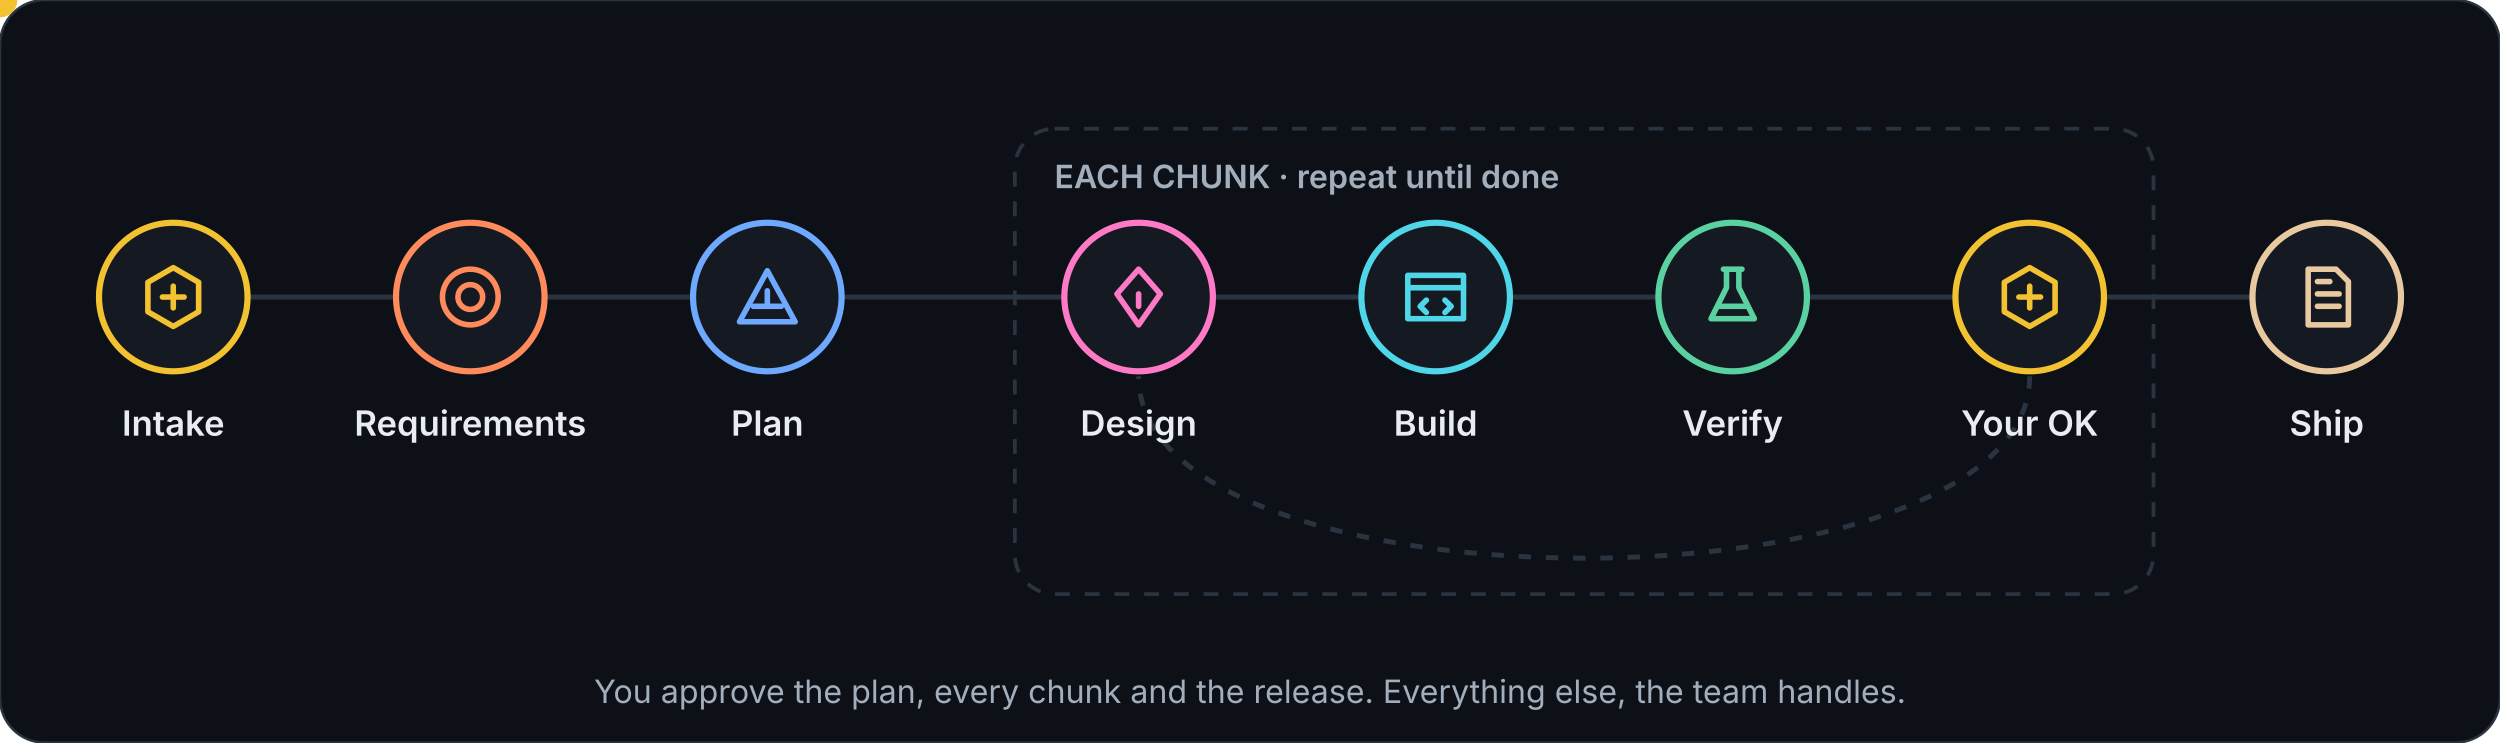
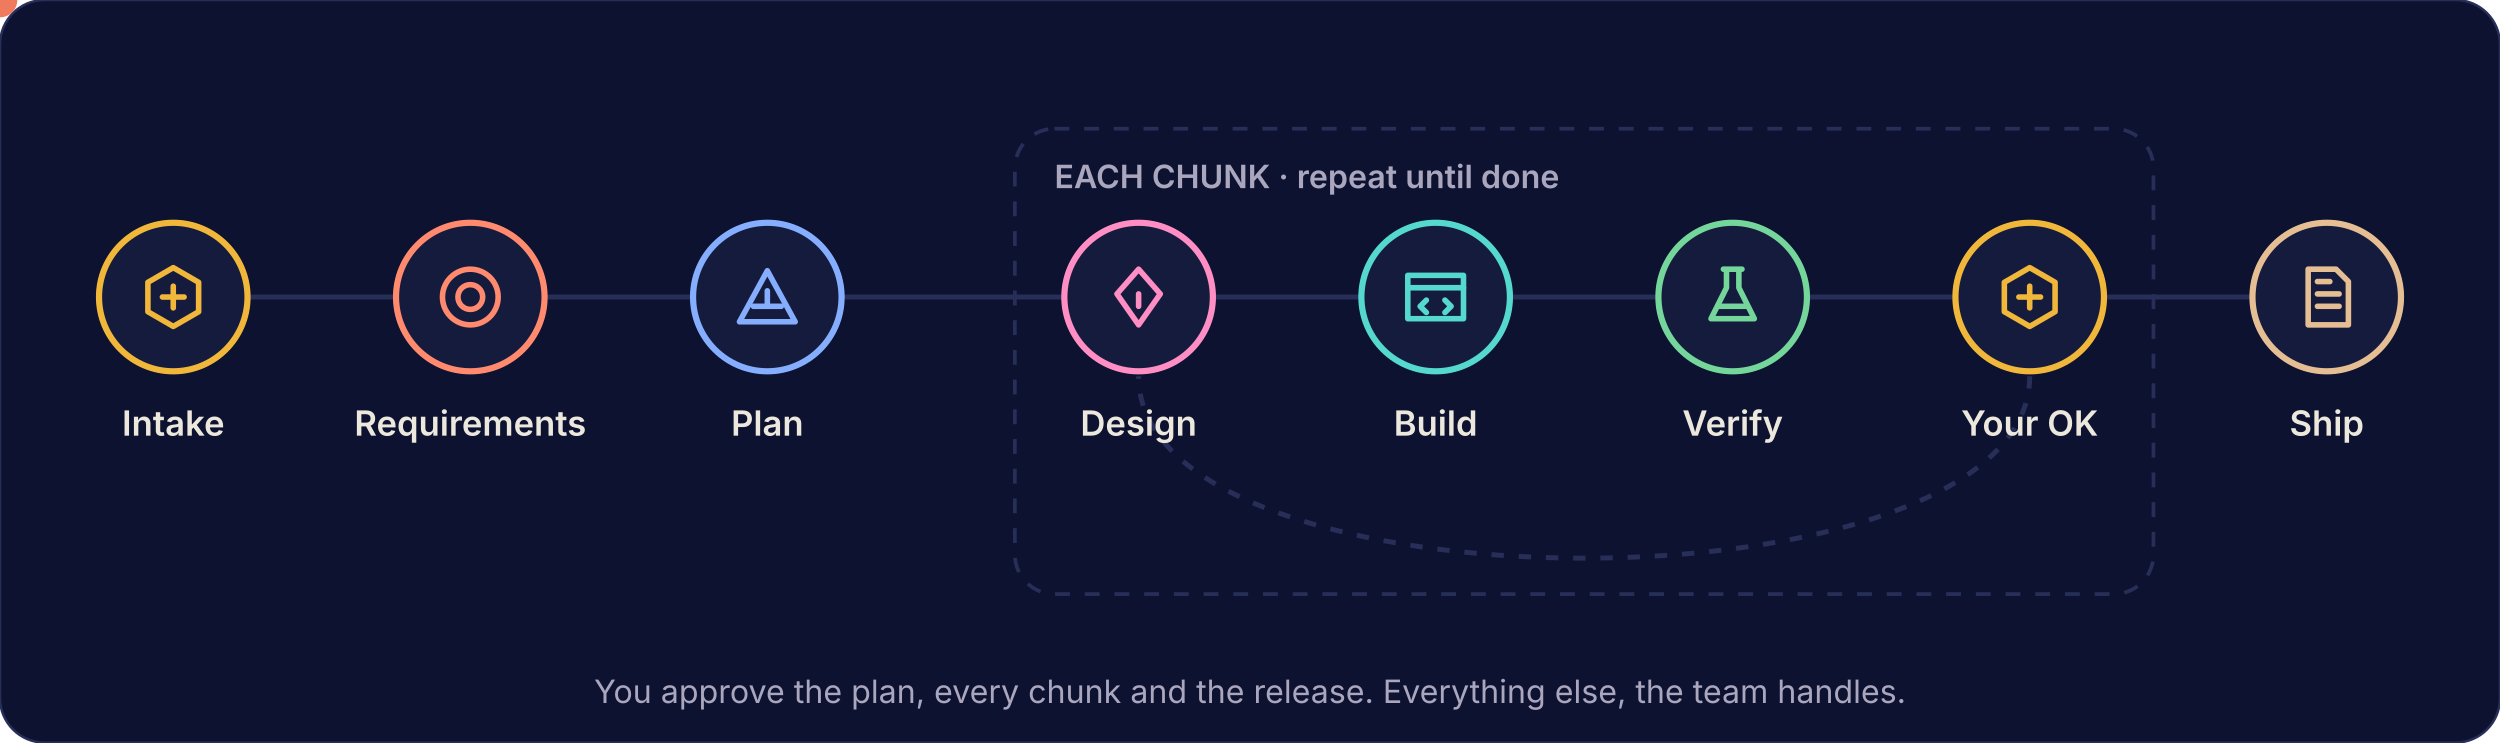
- <svg xmlns="http://www.w3.org/2000/svg" width="1010" height="300" viewBox="0 0 1010 300" role="img" aria-label="How Knit works: intake, requirements, plan, then design, build, verify and your OK for each chunk, then ship" font-family="ui-sans-serif, system-ui, -apple-system, 'Segoe UI', sans-serif">
-   <rect width="1010" height="300" rx="18" fill="#0D1117" stroke="#2A3340" />
-   <rect x="410" y="52" width="460" height="188" rx="16" fill="none" stroke="#2A3340" stroke-width="1.5" stroke-dasharray="6 6" />
-   <text x="426" y="76" font-size="13" font-weight="600" fill="#A3AEBD">EACH CHUNK · repeat until done</text>
-   <line x1="70" y1="120" x2="940" y2="120" stroke="#2A3340" stroke-width="2" />
-   <path id="loop" d="M820 152 C820 250 460 250 460 152" fill="none" stroke="#2A3340" stroke-width="2" stroke-dasharray="5 6" />
-   <circle r="5" fill="#F2C230">
+ <svg xmlns="http://www.w3.org/2000/svg" width="1010" height="300" viewBox="0 0 1010 300" role="img" aria-label="How Knit works: intake, requirements, plan, then design, build, verify and your OK for each chunk, then ship" font-family="'Bricolage Grotesque', 'Geist', ui-sans-serif, system-ui, -apple-system, 'Segoe UI', sans-serif">
+   <rect width="1010" height="300" rx="18" fill="#0D1230" stroke="#272E58" />
+   <rect x="410" y="52" width="460" height="188" rx="16" fill="none" stroke="#272E58" stroke-width="1.5" stroke-dasharray="6 6" />
+   <text x="426" y="76" font-size="13" font-weight="600" fill="#A9A6BE">EACH CHUNK · repeat until done</text>
+   <line x1="70" y1="120" x2="940" y2="120" stroke="#272E58" stroke-width="2" />
+   <path id="loop" d="M820 152 C820 250 460 250 460 152" fill="none" stroke="#272E58" stroke-width="2" stroke-dasharray="5 6" />
+   <circle r="5" fill="#F07A5E">
    <animateMotion dur="3s" repeatCount="indefinite" path="M820 152 C820 250 460 250 460 152" />
  </circle>
-   <circle cx="70" cy="120" r="30" fill="none" stroke="#F2C230" stroke-width="2">
+   <circle cx="70" cy="120" r="30" fill="none" stroke="#F0B73A" stroke-width="2">
    <animate attributeName="r" dur="10s" repeatCount="indefinite" keyTimes="0;0.000;0.080;1" values="30;30;46;46" />
    <animate attributeName="opacity" dur="10s" repeatCount="indefinite" keyTimes="0;0.000;0.080;1" values="0;0.8;0;0" />
  </circle>
-   <circle cx="70" cy="120" r="30" fill="#151A22" stroke="#F2C230" stroke-width="2.5" />
-   <g transform="translate(55 105) scale(1.25)" fill="none" stroke="#F2C230" stroke-width="1.8" stroke-linecap="round" stroke-linejoin="round">
+   <circle cx="70" cy="120" r="30" fill="#151B3D" stroke="#F0B73A" stroke-width="2.5" />
+   <g transform="translate(55 105) scale(1.25)" fill="none" stroke="#F0B73A" stroke-width="1.8" stroke-linecap="round" stroke-linejoin="round">
    <path d="M12 2.5l8.2 4.75v9.5L12 21.5l-8.2-4.75v-9.5z" />
    <path d="M8.5 12h7M12 8.5v7" />
  </g>
-   <text x="70" y="176" font-size="14" font-weight="600" text-anchor="middle" fill="#E9EDF3">Intake</text>
-   <circle cx="190" cy="120" r="30" fill="none" stroke="#FF8A5B" stroke-width="2">
+   <text x="70" y="176" font-size="14" font-weight="600" text-anchor="middle" fill="#EDE8DD">Intake</text>
+   <circle cx="190" cy="120" r="30" fill="none" stroke="#FF8A6E" stroke-width="2">
    <animate attributeName="r" dur="10s" repeatCount="indefinite" keyTimes="0;0.138;0.218;1" values="30;30;46;46" />
    <animate attributeName="opacity" dur="10s" repeatCount="indefinite" keyTimes="0;0.138;0.218;1" values="0;0.8;0;0" />
  </circle>
-   <circle cx="190" cy="120" r="30" fill="#151A22" stroke="#FF8A5B" stroke-width="2.5" />
-   <g transform="translate(175 105) scale(1.25)" fill="none" stroke="#FF8A5B" stroke-width="1.8" stroke-linecap="round" stroke-linejoin="round">
+   <circle cx="190" cy="120" r="30" fill="#151B3D" stroke="#FF8A6E" stroke-width="2.5" />
+   <g transform="translate(175 105) scale(1.25)" fill="none" stroke="#FF8A6E" stroke-width="1.8" stroke-linecap="round" stroke-linejoin="round">
    <path d="M12 3a9 9 0 1 0 0.01 0z" />
    <path d="M12 8a4 4 0 1 0 0.01 0z" />
  </g>
-   <text x="190" y="176" font-size="14" font-weight="600" text-anchor="middle" fill="#E9EDF3">Requirements</text>
-   <circle cx="310" cy="120" r="30" fill="none" stroke="#6EA8FF" stroke-width="2">
+   <text x="190" y="176" font-size="14" font-weight="600" text-anchor="middle" fill="#EDE8DD">Requirements</text>
+   <circle cx="310" cy="120" r="30" fill="none" stroke="#86AEFF" stroke-width="2">
    <animate attributeName="r" dur="10s" repeatCount="indefinite" keyTimes="0;0.276;0.356;1" values="30;30;46;46" />
    <animate attributeName="opacity" dur="10s" repeatCount="indefinite" keyTimes="0;0.276;0.356;1" values="0;0.8;0;0" />
  </circle>
-   <circle cx="310" cy="120" r="30" fill="#151A22" stroke="#6EA8FF" stroke-width="2.5" />
-   <g transform="translate(295 105) scale(1.25)" fill="none" stroke="#6EA8FF" stroke-width="1.8" stroke-linecap="round" stroke-linejoin="round">
+   <circle cx="310" cy="120" r="30" fill="#151B3D" stroke="#86AEFF" stroke-width="2.5" />
+   <g transform="translate(295 105) scale(1.25)" fill="none" stroke="#86AEFF" stroke-width="1.8" stroke-linecap="round" stroke-linejoin="round">
    <path d="M12 3.5L21 20H3z" />
    <path d="M7.5 15h9M12 10v5" />
  </g>
-   <text x="310" y="176" font-size="14" font-weight="600" text-anchor="middle" fill="#E9EDF3">Plan</text>
-   <circle cx="460" cy="120" r="30" fill="none" stroke="#FF7AC6" stroke-width="2">
+   <text x="310" y="176" font-size="14" font-weight="600" text-anchor="middle" fill="#EDE8DD">Plan</text>
+   <circle cx="460" cy="120" r="30" fill="none" stroke="#FF8EC4" stroke-width="2">
    <animate attributeName="r" dur="10s" repeatCount="indefinite" keyTimes="0;0.448;0.528;1" values="30;30;46;46" />
    <animate attributeName="opacity" dur="10s" repeatCount="indefinite" keyTimes="0;0.448;0.528;1" values="0;0.8;0;0" />
  </circle>
-   <circle cx="460" cy="120" r="30" fill="#151A22" stroke="#FF7AC6" stroke-width="2.5" />
-   <g transform="translate(445 105) scale(1.25)" fill="none" stroke="#FF7AC6" stroke-width="1.8" stroke-linecap="round" stroke-linejoin="round">
+   <circle cx="460" cy="120" r="30" fill="#151B3D" stroke="#FF8EC4" stroke-width="2.5" />
+   <g transform="translate(445 105) scale(1.25)" fill="none" stroke="#FF8EC4" stroke-width="1.8" stroke-linecap="round" stroke-linejoin="round">
    <path d="M12 3l7 8-7 10-7-10z" />
    <path d="M12 11v4" />
  </g>
-   <text x="460" y="176" font-size="14" font-weight="600" text-anchor="middle" fill="#E9EDF3">Design</text>
-   <circle cx="580" cy="120" r="30" fill="none" stroke="#4FD6E8" stroke-width="2">
+   <text x="460" y="176" font-size="14" font-weight="600" text-anchor="middle" fill="#EDE8DD">Design</text>
+   <circle cx="580" cy="120" r="30" fill="none" stroke="#55D9CF" stroke-width="2">
    <animate attributeName="r" dur="10s" repeatCount="indefinite" keyTimes="0;0.586;0.666;1" values="30;30;46;46" />
    <animate attributeName="opacity" dur="10s" repeatCount="indefinite" keyTimes="0;0.586;0.666;1" values="0;0.8;0;0" />
  </circle>
-   <circle cx="580" cy="120" r="30" fill="#151A22" stroke="#4FD6E8" stroke-width="2.5" />
-   <g transform="translate(565 105) scale(1.25)" fill="none" stroke="#4FD6E8" stroke-width="1.8" stroke-linecap="round" stroke-linejoin="round">
+   <circle cx="580" cy="120" r="30" fill="#151B3D" stroke="#55D9CF" stroke-width="2.5" />
+   <g transform="translate(565 105) scale(1.25)" fill="none" stroke="#55D9CF" stroke-width="1.8" stroke-linecap="round" stroke-linejoin="round">
    <path d="M3 5h18v14H3z" />
    <path d="M3 9h18M9 13l-2 2 2 2M15 13l2 2-2 2" />
  </g>
-   <text x="580" y="176" font-size="14" font-weight="600" text-anchor="middle" fill="#E9EDF3">Build</text>
-   <circle cx="700" cy="120" r="30" fill="none" stroke="#5AD1A0" stroke-width="2">
+   <text x="580" y="176" font-size="14" font-weight="600" text-anchor="middle" fill="#EDE8DD">Build</text>
+   <circle cx="700" cy="120" r="30" fill="none" stroke="#74D69A" stroke-width="2">
    <animate attributeName="r" dur="10s" repeatCount="indefinite" keyTimes="0;0.724;0.804;1" values="30;30;46;46" />
    <animate attributeName="opacity" dur="10s" repeatCount="indefinite" keyTimes="0;0.724;0.804;1" values="0;0.8;0;0" />
  </circle>
-   <circle cx="700" cy="120" r="30" fill="#151A22" stroke="#5AD1A0" stroke-width="2.5" />
-   <g transform="translate(685 105) scale(1.25)" fill="none" stroke="#5AD1A0" stroke-width="1.8" stroke-linecap="round" stroke-linejoin="round">
+   <circle cx="700" cy="120" r="30" fill="#151B3D" stroke="#74D69A" stroke-width="2.5" />
+   <g transform="translate(685 105) scale(1.25)" fill="none" stroke="#74D69A" stroke-width="1.8" stroke-linecap="round" stroke-linejoin="round">
    <path d="M9 3h6M10 3v6l-5 10h14l-5-10V3" />
    <path d="M7.5 15h9" />
  </g>
-   <text x="700" y="176" font-size="14" font-weight="600" text-anchor="middle" fill="#E9EDF3">Verify</text>
-   <circle cx="820" cy="120" r="30" fill="none" stroke="#F2C230" stroke-width="2">
+   <text x="700" y="176" font-size="14" font-weight="600" text-anchor="middle" fill="#EDE8DD">Verify</text>
+   <circle cx="820" cy="120" r="30" fill="none" stroke="#F0B73A" stroke-width="2">
    <animate attributeName="r" dur="10s" repeatCount="indefinite" keyTimes="0;0.862;0.942;1" values="30;30;46;46" />
    <animate attributeName="opacity" dur="10s" repeatCount="indefinite" keyTimes="0;0.862;0.942;1" values="0;0.8;0;0" />
  </circle>
-   <circle cx="820" cy="120" r="30" fill="#151A22" stroke="#F2C230" stroke-width="2.5" />
-   <g transform="translate(805 105) scale(1.25)" fill="none" stroke="#F2C230" stroke-width="1.8" stroke-linecap="round" stroke-linejoin="round">
+   <circle cx="820" cy="120" r="30" fill="#151B3D" stroke="#F0B73A" stroke-width="2.5" />
+   <g transform="translate(805 105) scale(1.25)" fill="none" stroke="#F0B73A" stroke-width="1.8" stroke-linecap="round" stroke-linejoin="round">
    <path d="M12 2.5l8.2 4.75v9.5L12 21.5l-8.2-4.75v-9.5z" />
    <path d="M8.5 12h7M12 8.5v7" />
  </g>
-   <text x="820" y="176" font-size="14" font-weight="600" text-anchor="middle" fill="#E9EDF3">Your OK</text>
-   <circle cx="940" cy="120" r="30" fill="none" stroke="#E8C9A0" stroke-width="2">
+   <text x="820" y="176" font-size="14" font-weight="600" text-anchor="middle" fill="#EDE8DD">Your OK</text>
+   <circle cx="940" cy="120" r="30" fill="none" stroke="#E6BE94" stroke-width="2">
    <animate attributeName="r" dur="10s" repeatCount="indefinite" keyTimes="0;1.000;0.999;1" values="30;30;46;46" />
    <animate attributeName="opacity" dur="10s" repeatCount="indefinite" keyTimes="0;1.000;0.999;1" values="0;0.8;0;0" />
  </circle>
-   <circle cx="940" cy="120" r="30" fill="#151A22" stroke="#E8C9A0" stroke-width="2.5" />
-   <g transform="translate(925 105) scale(1.25)" fill="none" stroke="#E8C9A0" stroke-width="1.8" stroke-linecap="round" stroke-linejoin="round">
+   <circle cx="940" cy="120" r="30" fill="#151B3D" stroke="#E6BE94" stroke-width="2.5" />
+   <g transform="translate(925 105) scale(1.25)" fill="none" stroke="#E6BE94" stroke-width="1.8" stroke-linecap="round" stroke-linejoin="round">
    <path d="M6 3h9l4 4v14H6z" />
    <path d="M9 11h7M9 15h7M9 7h4" />
  </g>
-   <text x="940" y="176" font-size="14" font-weight="600" text-anchor="middle" fill="#E9EDF3">Ship</text>
-   <circle r="7" fill="#F2C230">
+   <text x="940" y="176" font-size="14" font-weight="600" text-anchor="middle" fill="#EDE8DD">Ship</text>
+   <circle r="7" fill="#F07A5E">
    <animateMotion dur="10s" repeatCount="indefinite" path="M70 120 H940" />
  </circle>
-   <text x="505" y="284" font-size="13" text-anchor="middle" fill="#A3AEBD">You approve the plan, every chunk and the release. Everything else, the team handles.</text>
+   <text x="505" y="284" font-size="13" text-anchor="middle" fill="#A9A6BE">You approve the plan, every chunk and the release. Everything else, the team handles.</text>
</svg>
